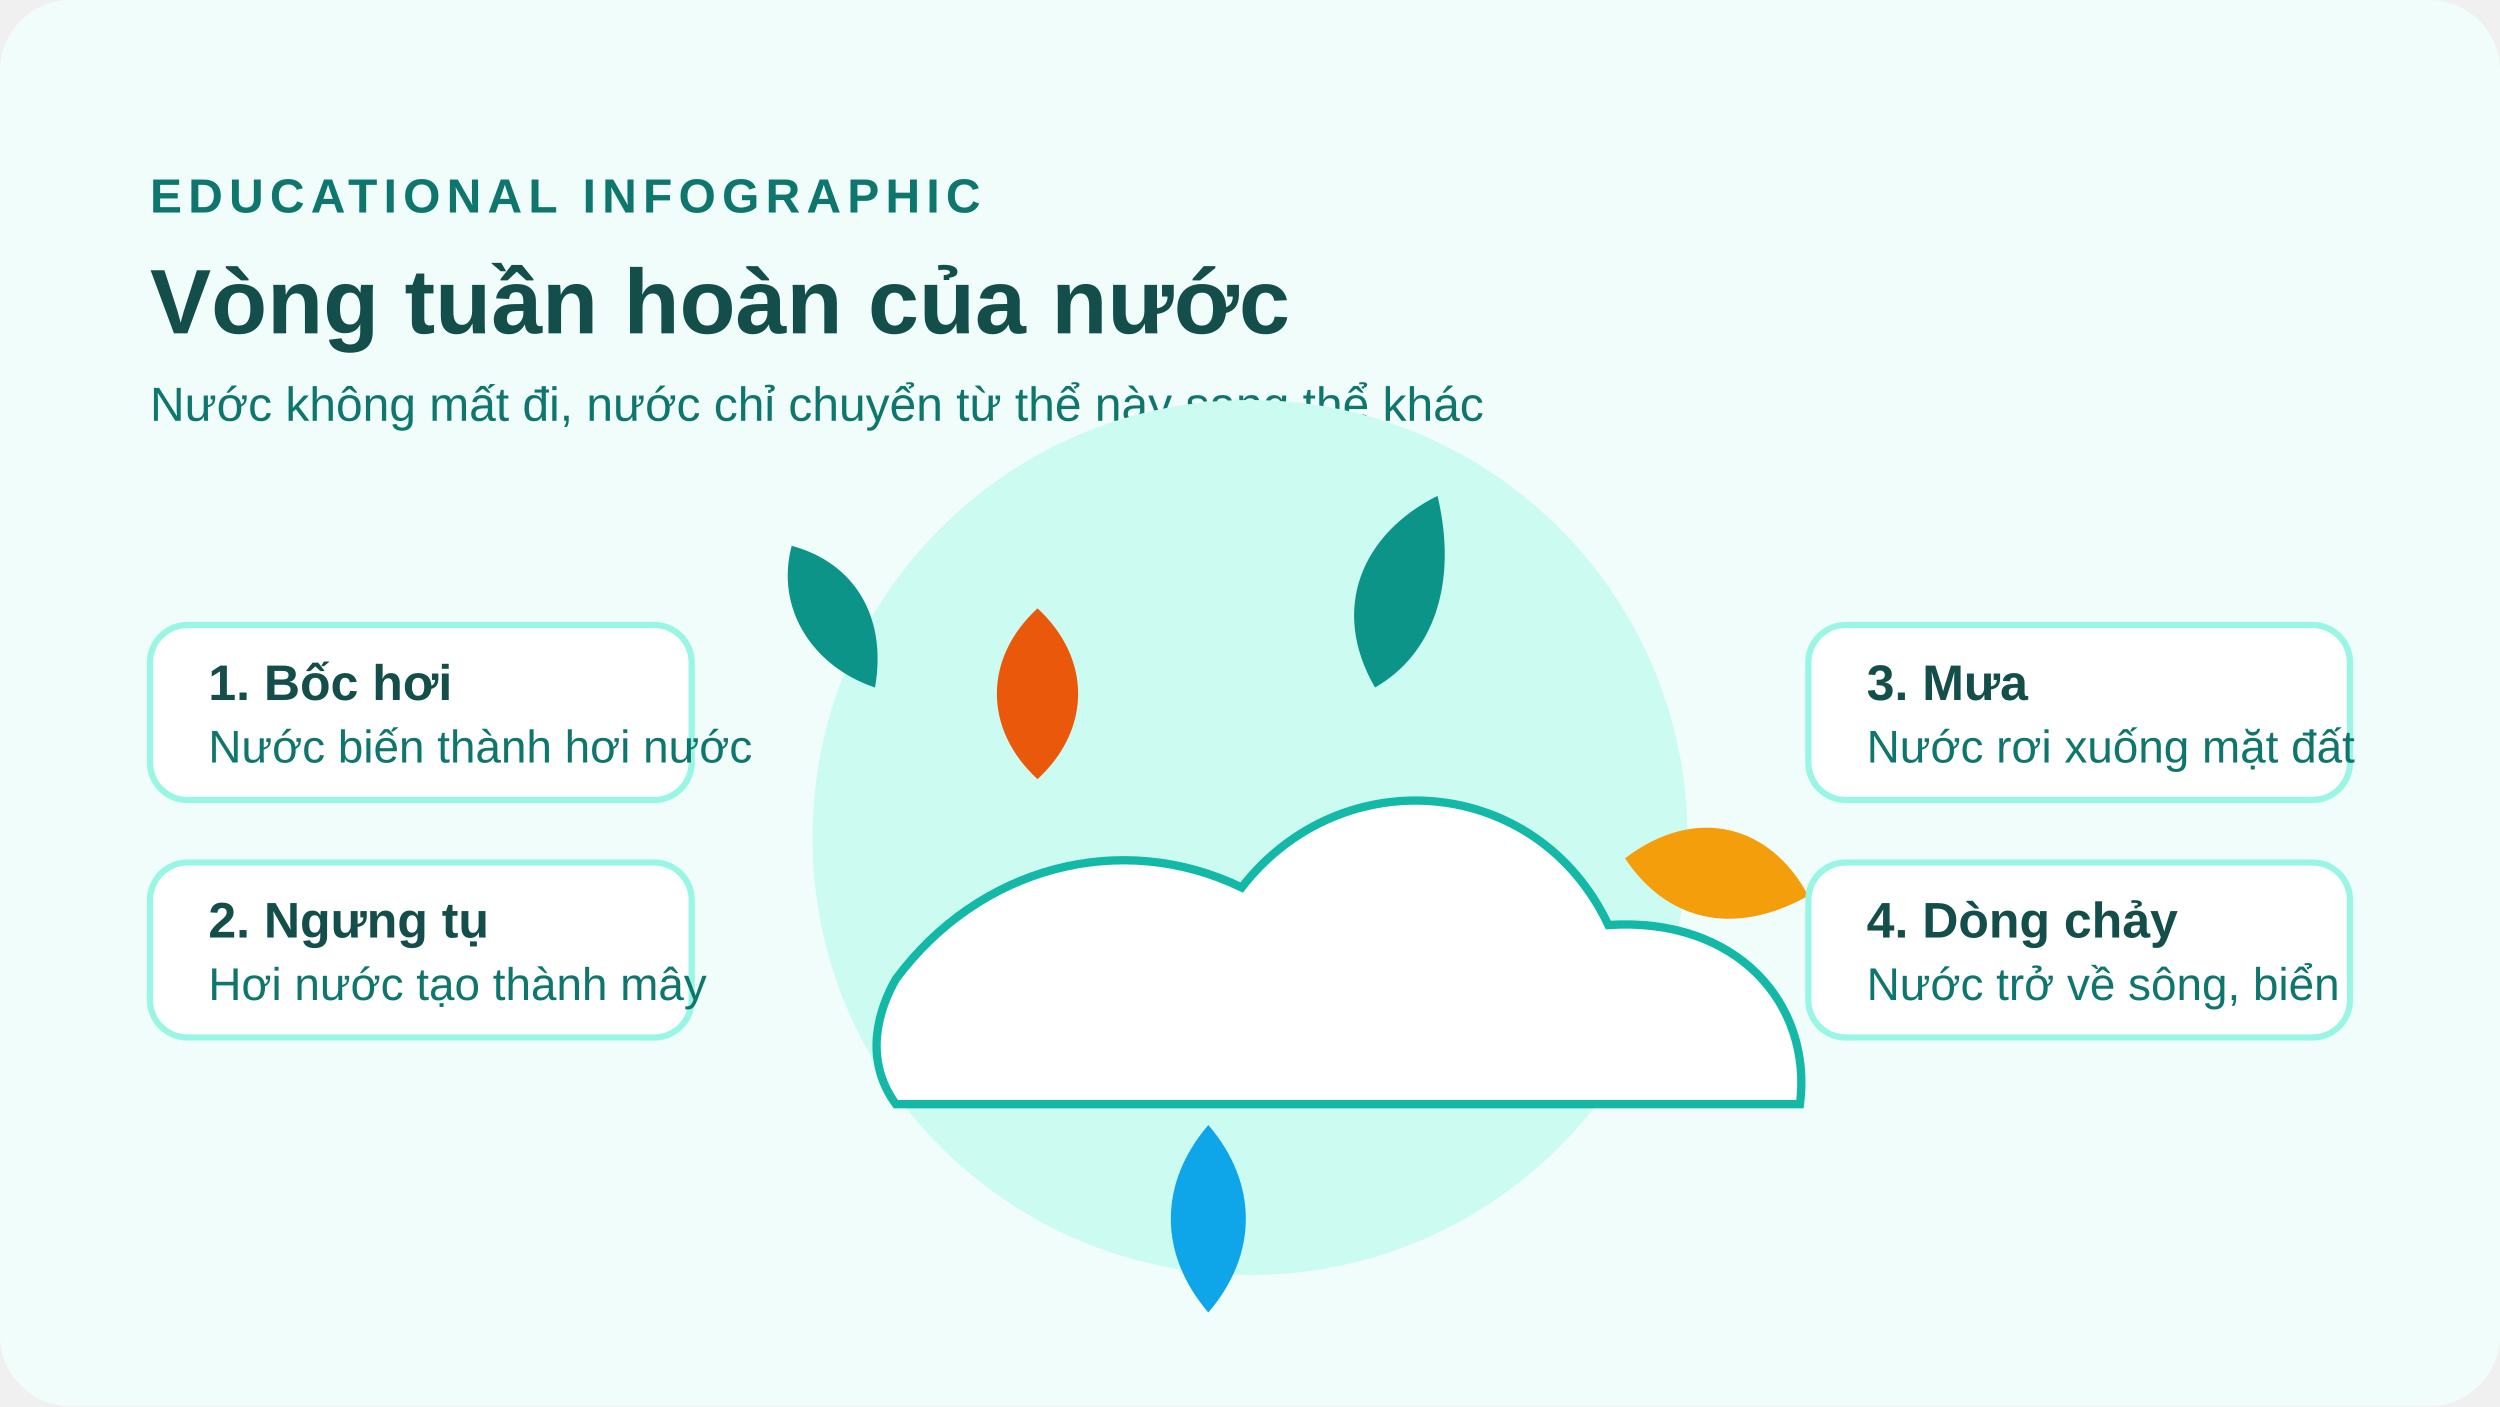
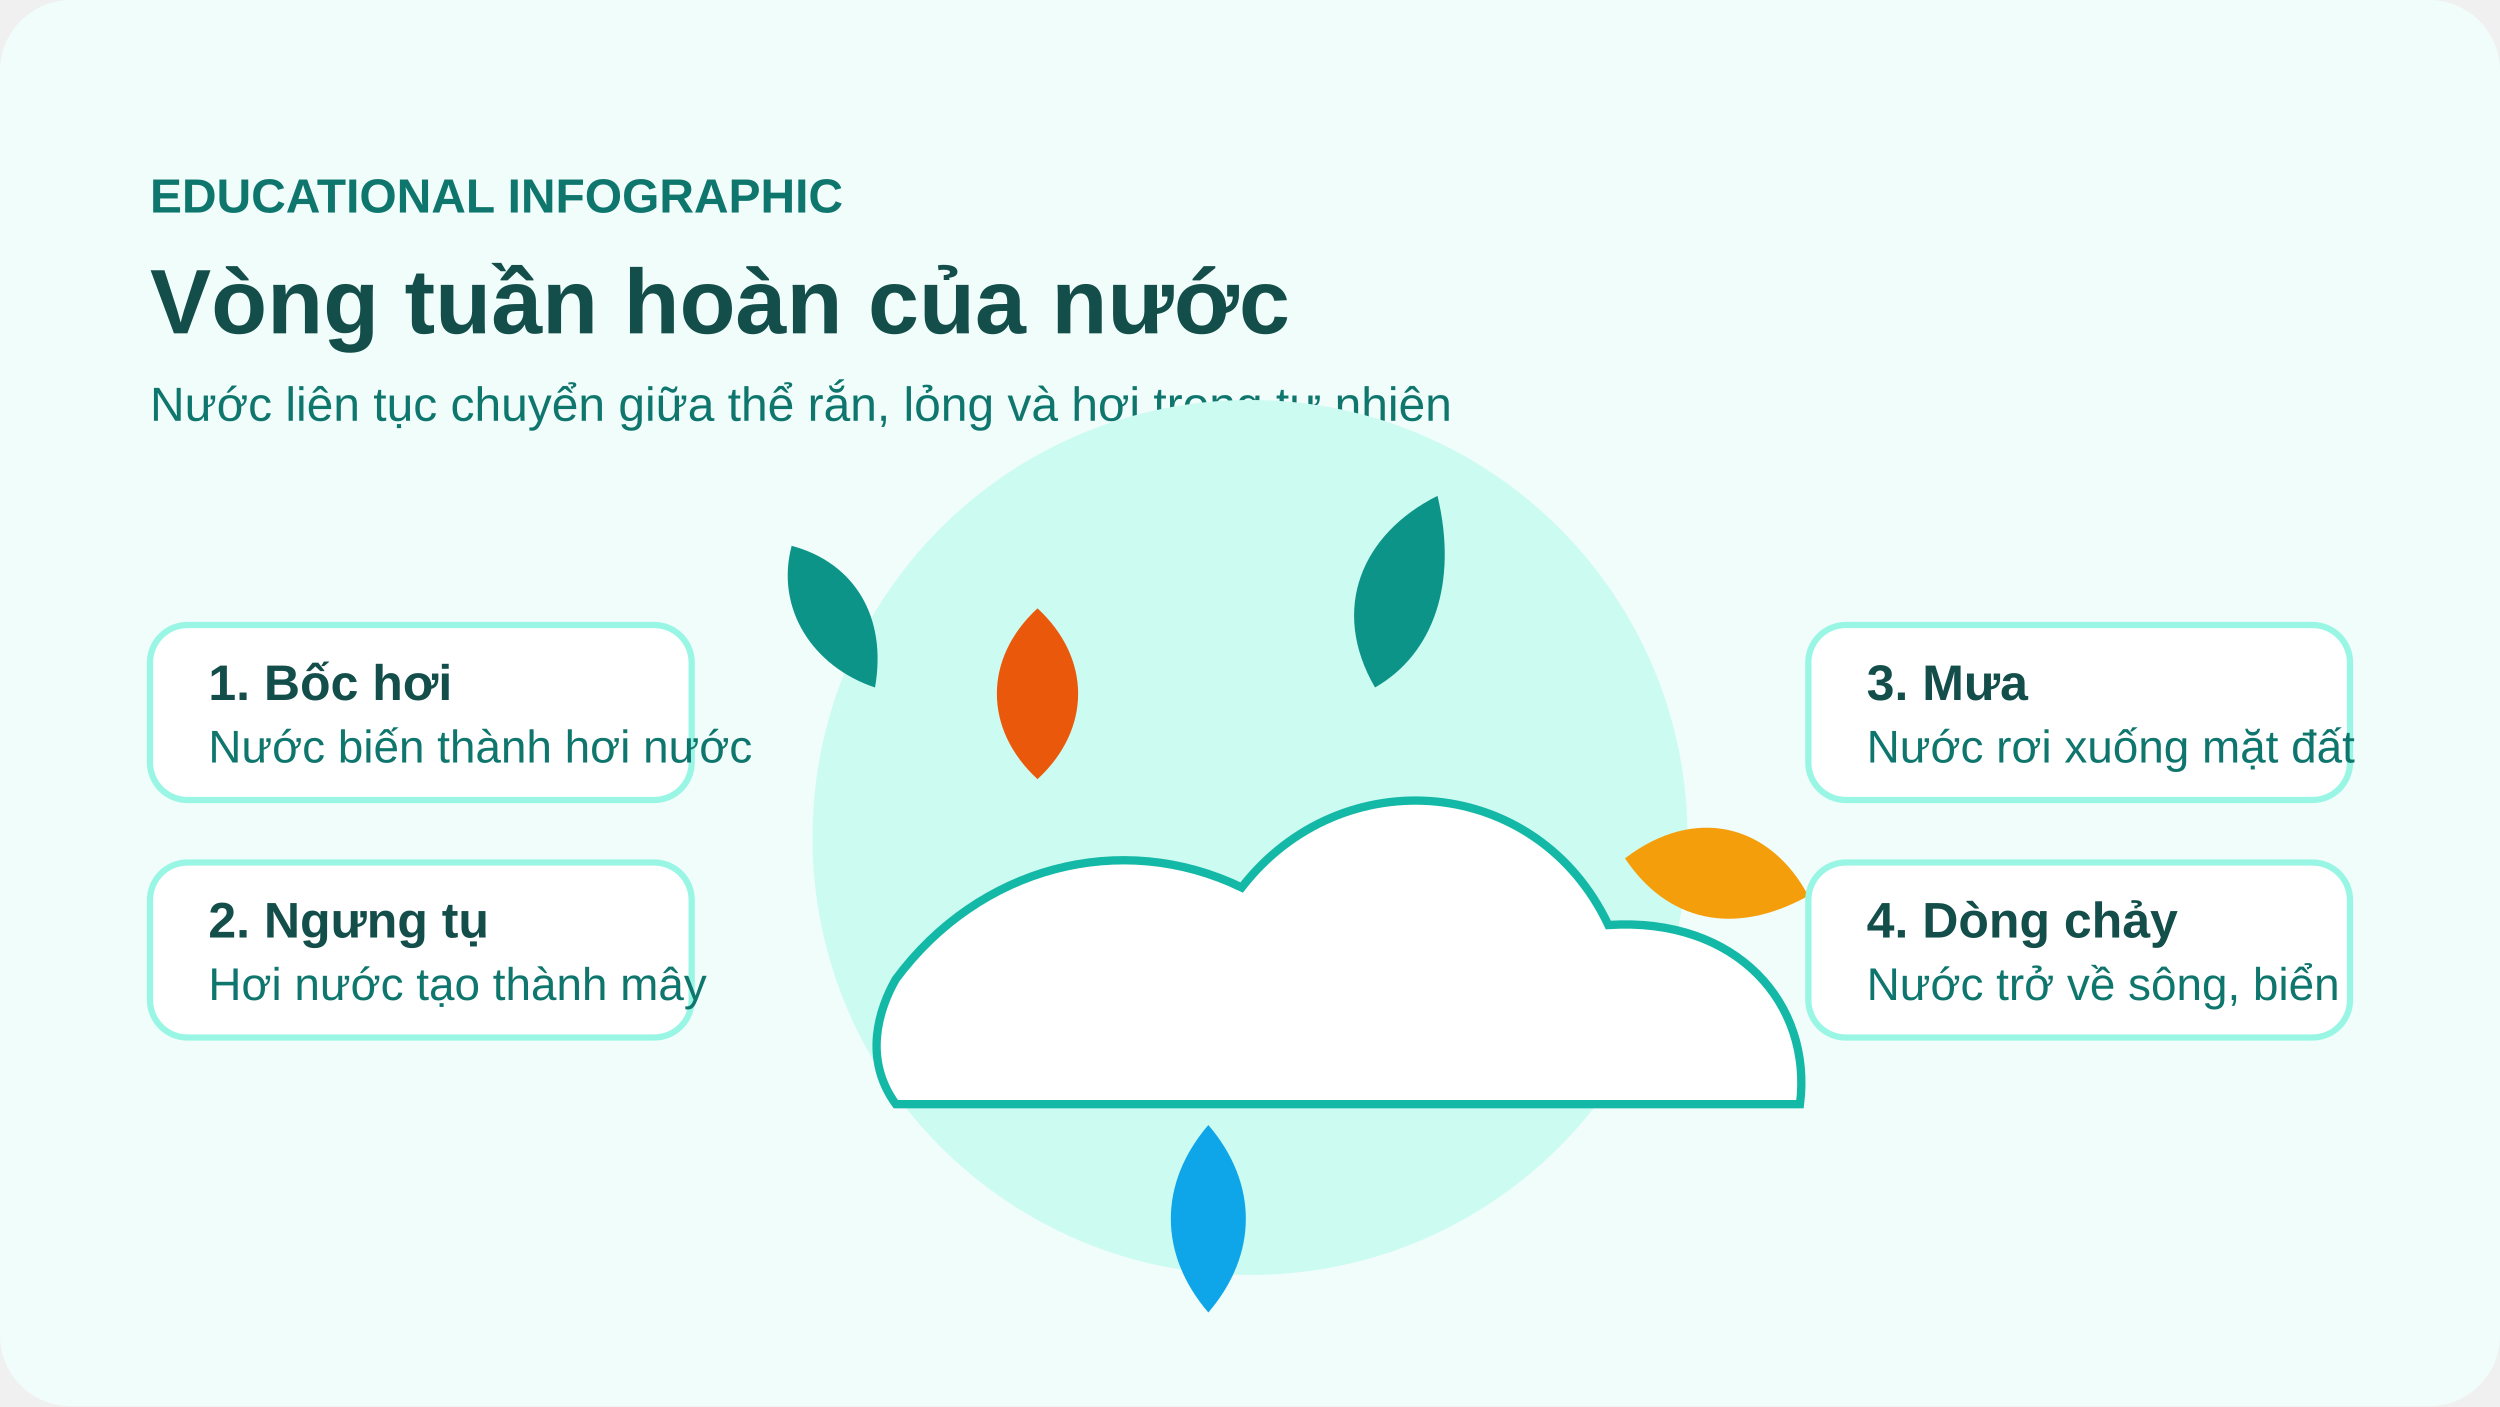
<svg xmlns="http://www.w3.org/2000/svg" viewBox="0 0 1200 675" role="img" aria-label="Infographic vòng tuần hoàn của nước">
  <rect width="1200" height="675" rx="34" fill="#f0fdfa" />
-   <text x="72" y="102" font-family="Arial, sans-serif" font-size="23" font-weight="700" fill="#0f766e" letter-spacing="3">EDUCATIONAL INFOGRAPHIC</text>
+   <text x="72" y="102" font-family="Arial, sans-serif" font-size="23" font-weight="700" fill="#0f766e">EDUCATIONAL INFOGRAPHIC</text>
  <text x="72" y="160" font-family="Arial, sans-serif" font-size="44" font-weight="700" fill="#134e4a">Vòng tuần hoàn của nước</text>
-   <text x="72" y="202" font-family="Arial, sans-serif" font-size="23" fill="#0f766e">Nước không mất đi, nước chỉ chuyển từ thể này sang thể khác</text>
+   <text x="72" y="202" font-family="Arial, sans-serif" font-size="23" fill="#0f766e">Nước liên tục chuyển giữa thể rắn, lỏng và hơi trong tự nhiên</text>
  <circle cx="600" cy="402" r="210" fill="#ccfbf1" />
  <path d="M430 470c40-54 108-72 166-44 48-62 142-54 176 18 62-4 98 38 92 86H430c-16-22-8-46 0-60Z" fill="#ffffff" stroke="#14b8a6" stroke-width="4" />
  <path d="M498 374c-26-24-26-58 0-82 26 24 26 58 0 82Z" fill="#ea580c" />
  <path d="M660 330c-22-38-6-74 30-92 10 42-2 76-30 92Z" fill="#0d9488" />
  <path d="M780 412c34-26 70-16 88 18-36 20-68 12-88-18Z" fill="#f59e0b" />
  <path d="M580 540c24 28 24 62 0 90-24-28-24-62 0-90Z" fill="#0ea5e9" />
  <path d="M420 330c-30-10-48-38-40-68 30 8 46 34 40 68Z" fill="#0d9488" />
  <g font-family="Arial, sans-serif" font-size="22" fill="#134e4a">
    <rect x="72" y="300" width="260" height="84" rx="18" fill="#ffffff" stroke="#99f6e4" stroke-width="3" />
    <text x="100" y="336" font-size="24" font-weight="700">1. Bốc hơi</text>
    <text x="100" y="366" fill="#0f766e">Nước biến thành hơi nước</text>
    <rect x="72" y="414" width="260" height="84" rx="18" fill="#ffffff" stroke="#99f6e4" stroke-width="3" />
    <text x="100" y="450" font-size="24" font-weight="700">2. Ngưng tụ</text>
    <text x="100" y="480" fill="#0f766e">Hơi nước tạo thành mây</text>
    <rect x="868" y="300" width="260" height="84" rx="18" fill="#ffffff" stroke="#99f6e4" stroke-width="3" />
    <text x="896" y="336" font-size="24" font-weight="700">3. Mưa</text>
    <text x="896" y="366" fill="#0f766e">Nước rơi xuống mặt đất</text>
    <rect x="868" y="414" width="260" height="84" rx="18" fill="#ffffff" stroke="#99f6e4" stroke-width="3" />
    <text x="896" y="450" font-size="24" font-weight="700">4. Dòng chảy</text>
    <text x="896" y="480" fill="#0f766e">Nước trở về sông, biển</text>
  </g>
</svg>
